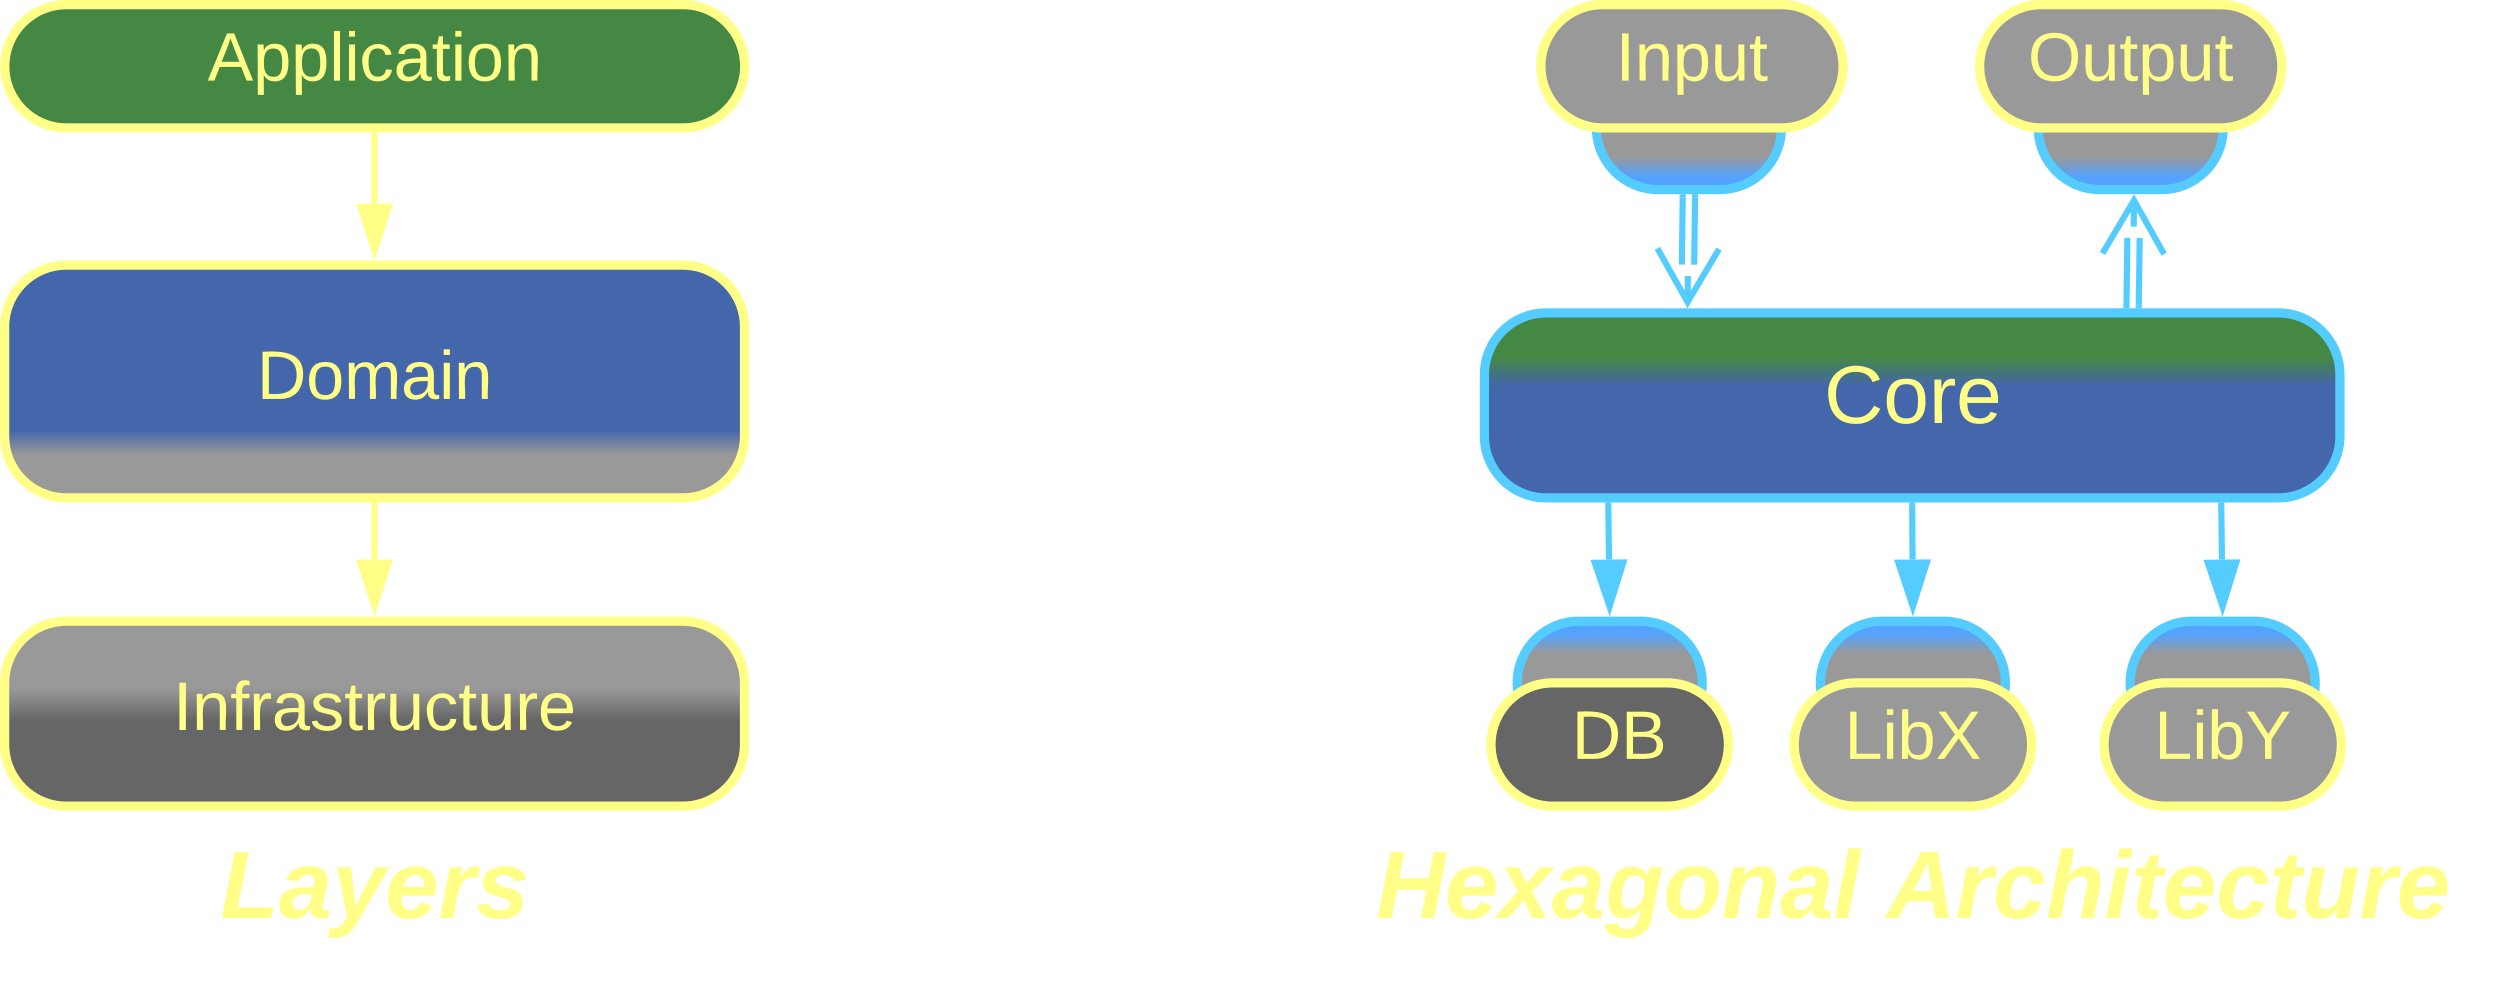
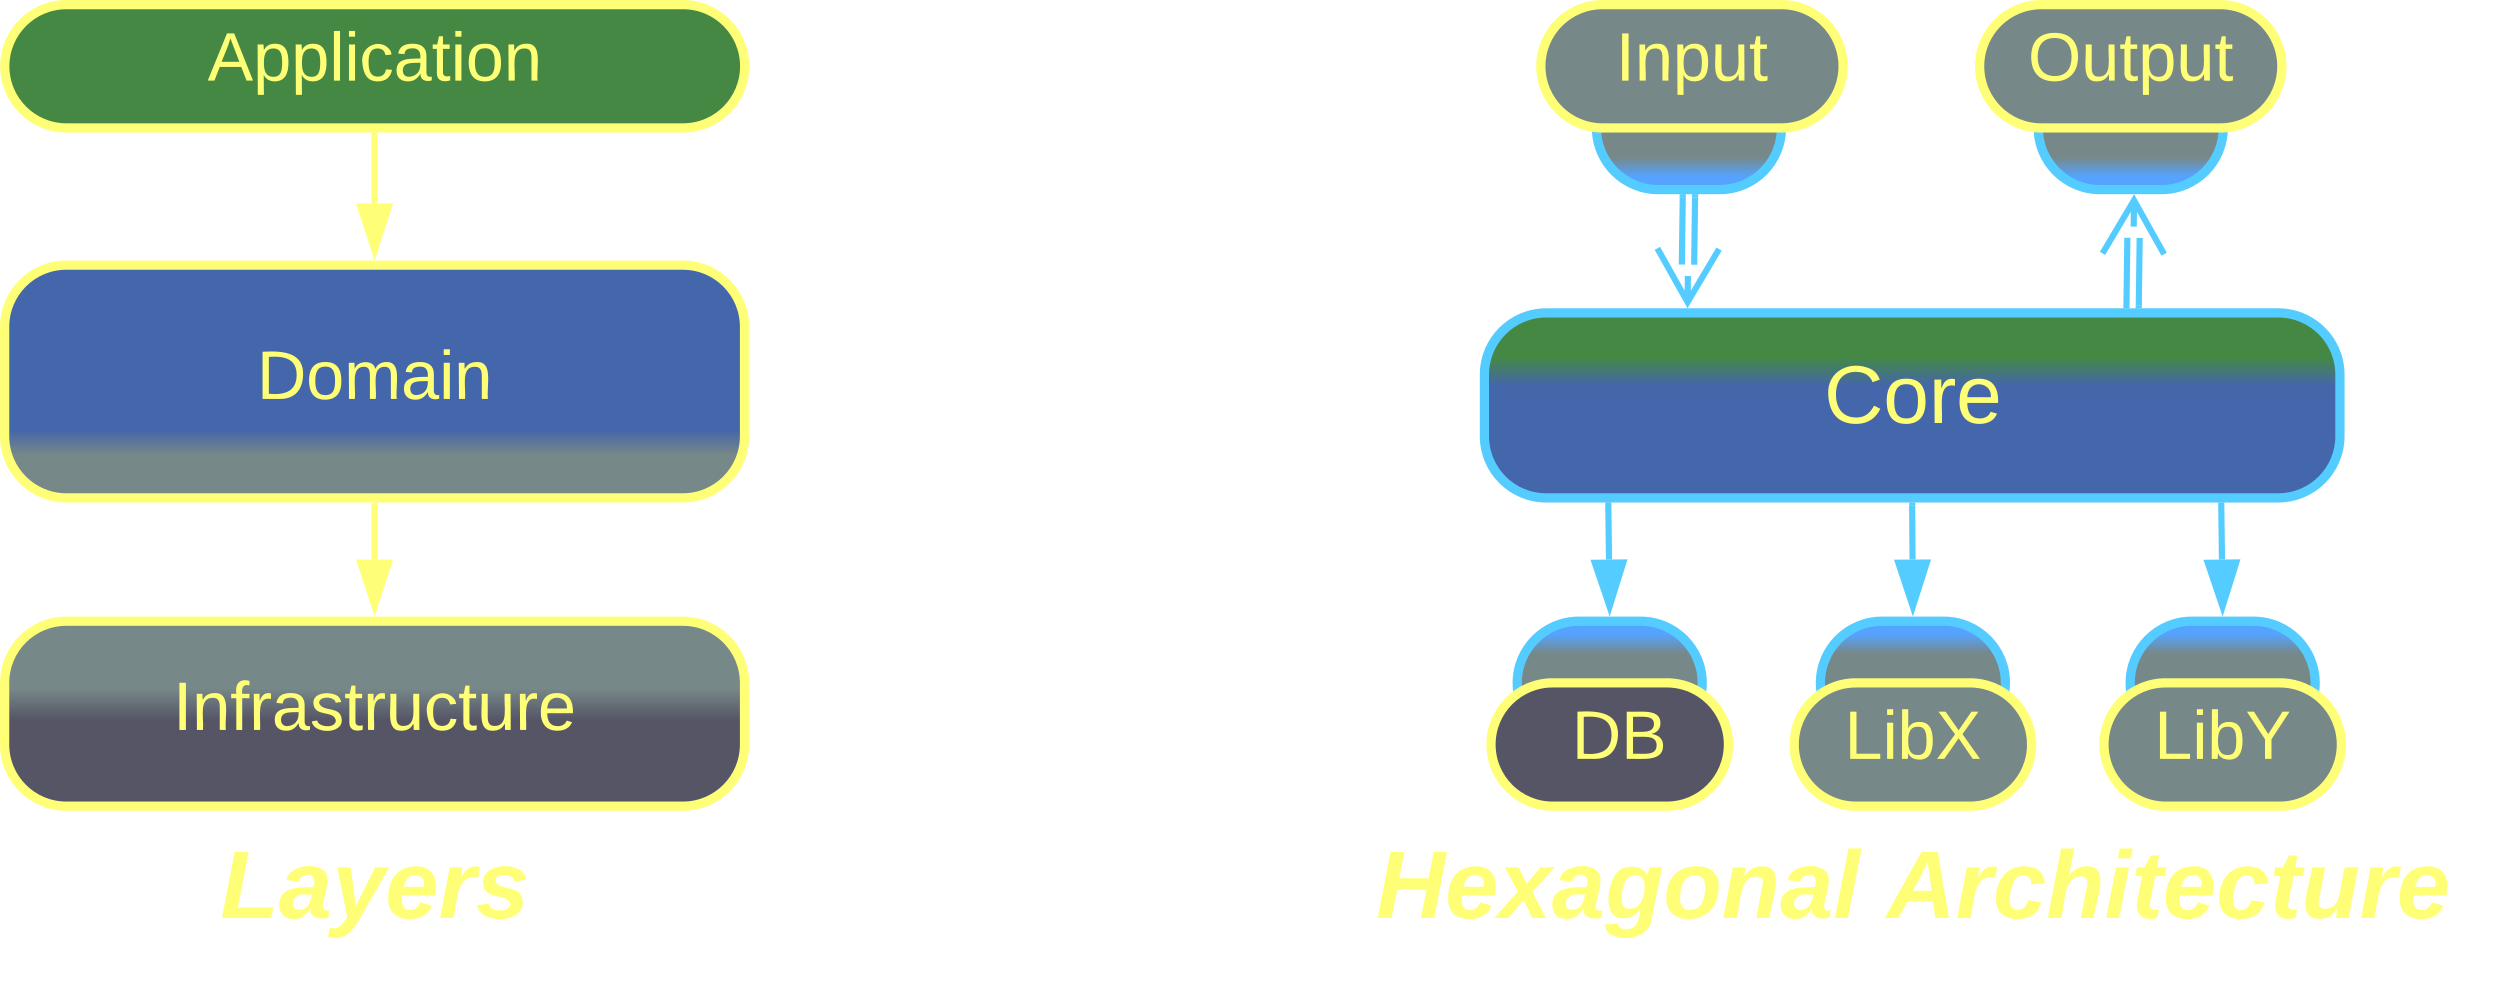
<svg xmlns="http://www.w3.org/2000/svg" xmlns:ns1="lucid" xmlns:xlink="http://www.w3.org/1999/xlink" width="810.92" height="323">
  <g transform="translate(-698.5 -398.5)" ns1:page-tab-id="0_0">
-     <path d="M700.05 666a6 6 0 0 1 6-6h228a6 6 0 0 1 6 6v48a6 6 0 0 1-6 6h-228a6 6 0 0 1-6-6z" stroke="#ff8" stroke-opacity="0" stroke-width="3" fill="#999" fill-opacity="0" />
+     <path d="M700.05 666a6 6 0 0 1 6-6h228a6 6 0 0 1 6 6v48a6 6 0 0 1-6 6h-228a6 6 0 0 1-6-6z" stroke="#ff7" stroke-opacity="0" stroke-width="3" fill="#788" fill-opacity="0" />
    <use xlink:href="#a" transform="matrix(1,0,0,1,705.0506,665) translate(64.91975 31.26389)" />
-     <path d="M700 620a20 20 0 0 1 20-20h200a20 20 0 0 1 20 20v20a20 20 0 0 1-20 20H720a20 20 0 0 1-20-20z" stroke="#ff8" stroke-width="3" fill="url(#b)" />
+     <path d="M700 620a20 20 0 0 1 20-20h200a20 20 0 0 1 20 20v20a20 20 0 0 1-20 20H720a20 20 0 0 1-20-20z" stroke="#ff7" stroke-width="3" fill="url(#b)" />
    <use xlink:href="#c" transform="matrix(1,0,0,1,705,605) translate(49.66049 30.27778)" />
-     <path d="M700 504.5a20 20 0 0 1 20-20h200a20 20 0 0 1 20 20V540a20 20 0 0 1-20 20H720a20 20 0 0 1-20-20z" stroke="#ff8" stroke-width="3" fill="url(#d)" />
+     <path d="M700 504.5a20 20 0 0 1 20-20h200a20 20 0 0 1 20 20V540a20 20 0 0 1-20 20H720a20 20 0 0 1-20-20z" stroke="#ff7" stroke-width="3" fill="url(#d)" />
    <use xlink:href="#e" transform="matrix(1,0,0,1,705,489.5) translate(76.82099 38.40278)" />
-     <path d="M700.05 420a20 20 0 0 1 20-20h200a20 20 0 0 1 20 20 20 20 0 0 1-20 20h-200a20 20 0 0 1-20-20z" stroke="#ff8" stroke-width="3" fill="#484" />
+     <path d="M700.05 420a20 20 0 0 1 20-20h200a20 20 0 0 1 20 20 20 20 0 0 1-20 20h-200a20 20 0 0 1-20-20z" stroke="#ff7" stroke-width="3" fill="#484" />
    <use xlink:href="#f" transform="matrix(1,0,0,1,705.0506,405) translate(60.7766 19.65278)" />
-     <path d="M820 580v-17.5" stroke="#ff8" stroke-width="2" fill="none" />
-     <path d="M820 595.26L815.37 581h9.26z" stroke="#ff8" stroke-width="2" fill="#ff8" />
-     <path d="M820.98 562.53H819v-1.03H821z" stroke="#ff8" stroke-width=".05" fill="#ff8" />
-     <path d="M820 464.5v-22" stroke="#ff8" stroke-width="2" fill="none" />
-     <path d="M820 479.76l-4.63-14.26h9.26z" stroke="#ff8" stroke-width="2" fill="#ff8" />
-     <path d="M820.98 442.53H819v-1.03H821z" stroke="#ff8" stroke-width=".05" fill="#ff8" />
+     <path d="M820 580v-17.5" stroke="#ff7" stroke-width="2" fill="none" />
+     <path d="M820 595.26L815.37 581h9.26z" stroke="#ff7" stroke-width="2" fill="#ff7" />
+     <path d="M820.98 562.53H819v-1.03H821z" stroke="#ff7" stroke-width=".05" fill="#ff7" />
+     <path d="M820 464.5v-22" stroke="#ff7" stroke-width="2" fill="none" />
+     <path d="M820 479.76l-4.63-14.26h9.26z" stroke="#ff7" stroke-width="2" fill="#ff7" />
+     <path d="M820.98 442.53H819v-1.03H821z" stroke="#ff7" stroke-width=".05" fill="#ff7" />
    <path d="M1180 520a20 20 0 0 1 20-20h237.5a20 20 0 0 1 20 20v20a20 20 0 0 1-20 20H1200a20 20 0 0 1-20-20z" stroke="#5cf" stroke-width="3" fill="url(#g)" />
    <use xlink:href="#h" transform="matrix(1,0,0,1,1185,505) translate(105.1852 30.70833)" />
    <path d="M1248.32 462.53l-.28 21.84M1244.33 462.47l-.3 21.84" stroke="#5cf" stroke-width="2" fill="none" />
    <path d="M1249.3 462.56l-1.95-.02v-1.04h1.96zM1245.3 462.5h-1.95v-1h1.96z" stroke="#5cf" stroke-width=".05" fill="#5cf" />
    <path d="M1256.1 479.3l-10.2 17.2-9.8-17.45m9.8 17.45l.1-8.5M1388.26 497.47l.28-21.84M1392.26 497.53l.28-21.84" stroke="#5cf" stroke-width="2" fill="none" />
    <path d="M1389.23 497.46v1.04h-1.96l.02-1.06zM1393.23 497.5v1h-1.96l.02-1z" stroke="#5cf" stroke-width=".05" fill="#5cf" />
    <path d="M1380.48 480.7l10.22-17.2 9.77 17.45m-9.77-17.45l-.1 8.5M1318.75 562.5l.12 17.5" stroke="#5cf" stroke-width="2" fill="none" />
    <path d="M1319.73 562.52h-1.95v-1.02h1.94z" stroke="#5cf" stroke-width=".05" fill="#5cf" />
    <path d="M1318.96 595.26l-4.72-14.23 9.27-.06z" stroke="#5cf" stroke-width="2" fill="#5cf" />
    <path d="M1419 561.56l.23 18.44" stroke="#5cf" stroke-width="2" fill="none" />
    <path d="M1419.97 561.58l-1.95.02v-.1h1.95z" stroke="#5cf" stroke-width=".05" fill="#5cf" />
    <path d="M1419.42 595.26l-4.8-14.2 9.26-.12z" stroke="#5cf" stroke-width="2" fill="#5cf" />
    <path d="M1220.17 561.56l.24 18.44" stroke="#5cf" stroke-width="2" fill="none" />
    <path d="M1221.15 561.58l-1.95.02v-.1h1.95z" stroke="#5cf" stroke-width=".05" fill="#5cf" />
    <path d="M1220.6 595.26l-4.82-14.2 9.27-.12z" stroke="#5cf" stroke-width="2" fill="#5cf" />
    <path d="M1190.64 620a20 20 0 0 1 20-20h20a20 20 0 0 1 20 20 20 20 0 0 1-20 20h-20a20 20 0 0 1-20-20z" stroke="#5cf" stroke-width="3" fill="url(#i)" transform="matrix(-1,1.2246467991473532e-16,-1.2246467991473532e-16,-1,2441.277,1240)" />
    <path d="M1288.98 620a20 20 0 0 1 20-20h20a20 20 0 0 1 20 20 20 20 0 0 1-20 20h-20a20 20 0 0 1-20-20z" stroke="#5cf" stroke-width="3" fill="url(#j)" transform="matrix(-1,1.2246467991473532e-16,-1.2246467991473532e-16,-1,2637.969,1240)" />
    <path d="M1389.46 620a20 20 0 0 1 20-20h20a20 20 0 0 1 20 20 20 20 0 0 1-20 20h-20a20 20 0 0 1-20-20z" stroke="#5cf" stroke-width="3" fill="url(#k)" transform="matrix(-1,1.2246467991473532e-16,-1.2246467991473532e-16,-1,2838.925,1240)" />
-     <path d="M1259.15 640a20 20 0 0 1-20 20h-37.02a20 20 0 0 1-20-20 20 20 0 0 1 20-20h37.02a20 20 0 0 1 20 20z" stroke="#ff8" stroke-width="3" fill="#666" />
+     <path d="M1259.15 640a20 20 0 0 1-20 20h-37.02a20 20 0 0 1-20-20 20 20 0 0 1 20-20h37.02a20 20 0 0 1 20 20z" stroke="#ff7" stroke-width="3" fill="#556" />
    <use xlink:href="#l" transform="matrix(1,-2.4492935982947064e-16,2.4492935982947064e-16,1,1187.132,625) translate(15.01735 19.65278)" />
    <use xlink:href="#m" transform="matrix(1,-2.4492935982947064e-16,2.4492935982947064e-16,1,1187.132,625) translate(21.19019 19.65278)" />
-     <path d="M1357.5 640a20 20 0 0 1-20 20h-37.02a20 20 0 0 1-20-20 20 20 0 0 1 20-20h37a20 20 0 0 1 20 20z" stroke="#ff8" stroke-width="3" fill="#999" />
+     <path d="M1357.5 640a20 20 0 0 1-20 20h-37.02a20 20 0 0 1-20-20 20 20 0 0 1 20-20h37a20 20 0 0 1 20 20z" stroke="#ff7" stroke-width="3" fill="#788" />
    <use xlink:href="#n" transform="matrix(1,-2.4492935982947064e-16,2.4492935982947064e-16,1,1285.478,625) translate(11.31364 19.65278)" />
-     <path d="M1457.97 640a20 20 0 0 1-20 20h-37a20 20 0 0 1-20-20 20 20 0 0 1 20-20h37a20 20 0 0 1 20 20z" stroke="#ff8" stroke-width="3" fill="#999" />
+     <path d="M1457.97 640a20 20 0 0 1-20 20h-37a20 20 0 0 1-20-20 20 20 0 0 1 20-20h37a20 20 0 0 1 20 20z" stroke="#ff7" stroke-width="3" fill="#788" />
    <use xlink:href="#o" transform="matrix(1,-2.4492935982947064e-16,2.4492935982947064e-16,1,1385.956,625) translate(11.31364 19.65278)" />
    <path d="M1216.34 440a20 20 0 0 1 20-20h20a20 20 0 0 1 20 20 20 20 0 0 1-20 20h-20a20 20 0 0 1-20-20z" stroke="#5cf" stroke-width="3" fill="url(#p)" />
    <path d="M1359.65 440a20 20 0 0 1 20-20h20a20 20 0 0 1 20 20 20 20 0 0 1-20 20h-20a20 20 0 0 1-20-20z" stroke="#5cf" stroke-width="3" fill="url(#q)" />
-     <path d="M1198.3 420a20 20 0 0 1 20-20h58.04a20 20 0 0 1 20 20 20 20 0 0 1-20 20h-58.03a20 20 0 0 1-20-20z" stroke="#ff8" stroke-width="3" fill="#999" />
+     <path d="M1198.3 420a20 20 0 0 1 20-20h58.04a20 20 0 0 1 20 20 20 20 0 0 1-20 20h-58.03a20 20 0 0 1-20-20z" stroke="#ff7" stroke-width="3" fill="#788" />
    <use xlink:href="#r" transform="matrix(1,0,0,1,1203.309,405) translate(19.31364 19.65278)" />
-     <path d="M1340.63 420a20 20 0 0 1 20-20h58.03a20 20 0 0 1 20 20 20 20 0 0 1-20 20h-58.03a20 20 0 0 1-20-20z" stroke="#ff8" stroke-width="3" fill="#999" />
+     <path d="M1340.63 420a20 20 0 0 1 20-20h58.03a20 20 0 0 1 20 20 20 20 0 0 1-20 20h-58.03a20 20 0 0 1-20-20z" stroke="#ff7" stroke-width="3" fill="#788" />
    <use xlink:href="#s" transform="matrix(1,0,0,1,1345.635,405) translate(10.67167 19.65278)" />
-     <path d="M1130.05 666a6 6 0 0 1 6-6h365.87a6 6 0 0 1 6 6v48a6 6 0 0 1-6 6h-365.87a6 6 0 0 1-6-6z" stroke="#ff8" stroke-opacity="0" stroke-width="3" fill="#999" fill-opacity="0" />
+     <path d="M1130.05 666a6 6 0 0 1 6-6h365.87a6 6 0 0 1 6 6v48a6 6 0 0 1-6 6h-365.87a6 6 0 0 1-6-6z" stroke="#ff7" stroke-opacity="0" stroke-width="3" fill="#788" fill-opacity="0" />
    <use xlink:href="#t" transform="matrix(1,0,0,1,1135.051,665) translate(9.820988 31.26389)" />
    <use xlink:href="#u" transform="matrix(1,0,0,1,1135.051,665) translate(175.4012 31.26389)" />
    <defs>
-       <path d="M6 0l48-248h52L66-40h133l-8 40H6" id="v" fill="#ff8" />
-       <path d="M166-52c-4 17 5 29 24 23l-3 27c-30 11-74 1-67-34C105-15 91 4 56 4 23 4 3-15 2-49c0-64 63-67 128-67 10-22 3-53-29-45-13 3-22 10-25 24l-46-5c5-64 156-77 153 0-1 33-11 60-17 90zM97-88c-44-9-64 57-19 57 31 0 42-28 47-57H97" id="w" fill="#ff8" />
-       <path d="M100 10C77 47 50 87-15 72l7-35c37 9 51-18 65-41L20-190h51L89-44l73-146h53" id="x" fill="#ff8" />
-       <path d="M114-194c63-2 87 48 72 110H63c-3 28 1 55 31 54 21-1 32-13 37-29l44 13C160-14 137 4 91 4 41 4 11-22 11-73c0-71 33-119 103-121zm30 77c14-47-50-61-67-22-3 6-6 13-8 22h75" id="y" fill="#ff8" />
-       <path d="M84-151c13-25 34-51 72-40l-8 41C67-170 71-64 56 0H6l36-190h47" id="z" fill="#ff8" />
-       <path d="M144-137c-1-29-70-35-71-2 16 41 103 10 103 80C176 9 79 16 32-9 18-17 9-31 4-48l44-6c3 32 80 36 82 1-15-42-103-11-103-82 0-77 157-79 161-8" id="A" fill="#ff8" />
+       <path d="M6 0l48-248h52L66-40h133l-8 40H6" id="v" fill="#ff7" />
+       <path d="M166-52c-4 17 5 29 24 23l-3 27c-30 11-74 1-67-34C105-15 91 4 56 4 23 4 3-15 2-49c0-64 63-67 128-67 10-22 3-53-29-45-13 3-22 10-25 24l-46-5c5-64 156-77 153 0-1 33-11 60-17 90zM97-88c-44-9-64 57-19 57 31 0 42-28 47-57H97" id="w" fill="#ff7" />
+       <path d="M100 10C77 47 50 87-15 72l7-35c37 9 51-18 65-41L20-190h51L89-44l73-146h53" id="x" fill="#ff7" />
+       <path d="M114-194c63-2 87 48 72 110H63c-3 28 1 55 31 54 21-1 32-13 37-29l44 13C160-14 137 4 91 4 41 4 11-22 11-73c0-71 33-119 103-121zm30 77c14-47-50-61-67-22-3 6-6 13-8 22h75" id="y" fill="#ff7" />
+       <path d="M84-151c13-25 34-51 72-40l-8 41C67-170 71-64 56 0H6l36-190h47" id="z" fill="#ff7" />
+       <path d="M144-137c-1-29-70-35-71-2 16 41 103 10 103 80C176 9 79 16 32-9 18-17 9-31 4-48l44-6c3 32 80 36 82 1-15-42-103-11-103-82 0-77 157-79 161-8" id="A" fill="#ff7" />
      <g id="a">
        <use transform="matrix(0.08641975,0,0,0.08641975,0,0)" xlink:href="#v" />
        <use transform="matrix(0.08641975,0,0,0.08641975,18.92593,0)" xlink:href="#w" />
        <use transform="matrix(0.08641975,0,0,0.08641975,36.20988,0)" xlink:href="#x" />
        <use transform="matrix(0.08641975,0,0,0.08641975,53.49383,0)" xlink:href="#y" />
        <use transform="matrix(0.08641975,0,0,0.08641975,70.77778,0)" xlink:href="#z" />
        <use transform="matrix(0.08641975,0,0,0.08641975,82.87654,0)" xlink:href="#A" />
      </g>
      <linearGradient gradientUnits="userSpaceOnUse" id="b" x1="700" y1="600" x2="700" y2="660">
-         <stop offset="36.34%" stop-color="#999" />
-         <stop offset="53.33%" stop-color="#666" />
-       </linearGradient>
-       <path d="M33 0v-248h34V0H33" id="B" fill="#ff8" />
-       <path d="M117-194c89-4 53 116 60 194h-32v-121c0-31-8-49-39-48C34-167 62-67 57 0H25l-1-190h30c1 10-1 24 2 32 11-22 29-35 61-36" id="C" fill="#ff8" />
-       <path d="M101-234c-31-9-42 10-38 44h38v23H63V0H32v-167H5v-23h27c-7-52 17-82 69-68v24" id="D" fill="#ff8" />
-       <path d="M114-163C36-179 61-72 57 0H25l-1-190h30c1 12-1 29 2 39 6-27 23-49 58-41v29" id="E" fill="#ff8" />
-       <path d="M141-36C126-15 110 5 73 4 37 3 15-17 15-53c-1-64 63-63 125-63 3-35-9-54-41-54-24 1-41 7-42 31l-33-3c5-37 33-52 76-52 45 0 72 20 72 64v82c-1 20 7 32 28 27v20c-31 9-61-2-59-35zM48-53c0 20 12 33 32 33 41-3 63-29 60-74-43 2-92-5-92 41" id="F" fill="#ff8" />
-       <path d="M135-143c-3-34-86-38-87 0 15 53 115 12 119 90S17 21 10-45l28-5c4 36 97 45 98 0-10-56-113-15-118-90-4-57 82-63 122-42 12 7 21 19 24 35" id="G" fill="#ff8" />
-       <path d="M59-47c-2 24 18 29 38 22v24C64 9 27 4 27-40v-127H5v-23h24l9-43h21v43h35v23H59v120" id="H" fill="#ff8" />
-       <path d="M84 4C-5 8 30-112 23-190h32v120c0 31 7 50 39 49 72-2 45-101 50-169h31l1 190h-30c-1-10 1-25-2-33-11 22-28 36-60 37" id="I" fill="#ff8" />
-       <path d="M96-169c-40 0-48 33-48 73s9 75 48 75c24 0 41-14 43-38l32 2c-6 37-31 61-74 61-59 0-76-41-82-99-10-93 101-131 147-64 4 7 5 14 7 22l-32 3c-4-21-16-35-41-35" id="J" fill="#ff8" />
-       <path d="M100-194c63 0 86 42 84 106H49c0 40 14 67 53 68 26 1 43-12 49-29l28 8c-11 28-37 45-77 45C44 4 14-33 15-96c1-61 26-98 85-98zm52 81c6-60-76-77-97-28-3 7-6 17-6 28h103" id="K" fill="#ff8" />
+         <stop offset="36.34%" stop-color="#788" />
+         <stop offset="53.33%" stop-color="#556" />
+       </linearGradient>
+       <path d="M33 0v-248h34V0H33" id="B" fill="#ff7" />
+       <path d="M117-194c89-4 53 116 60 194h-32v-121c0-31-8-49-39-48C34-167 62-67 57 0H25l-1-190h30c1 10-1 24 2 32 11-22 29-35 61-36" id="C" fill="#ff7" />
+       <path d="M101-234c-31-9-42 10-38 44h38v23H63V0H32v-167H5v-23h27c-7-52 17-82 69-68v24" id="D" fill="#ff7" />
+       <path d="M114-163C36-179 61-72 57 0H25l-1-190h30c1 12-1 29 2 39 6-27 23-49 58-41v29" id="E" fill="#ff7" />
+       <path d="M141-36C126-15 110 5 73 4 37 3 15-17 15-53c-1-64 63-63 125-63 3-35-9-54-41-54-24 1-41 7-42 31l-33-3c5-37 33-52 76-52 45 0 72 20 72 64v82c-1 20 7 32 28 27v20c-31 9-61-2-59-35zM48-53c0 20 12 33 32 33 41-3 63-29 60-74-43 2-92-5-92 41" id="F" fill="#ff7" />
+       <path d="M135-143c-3-34-86-38-87 0 15 53 115 12 119 90S17 21 10-45l28-5c4 36 97 45 98 0-10-56-113-15-118-90-4-57 82-63 122-42 12 7 21 19 24 35" id="G" fill="#ff7" />
+       <path d="M59-47c-2 24 18 29 38 22v24C64 9 27 4 27-40v-127H5v-23h24l9-43h21v43h35v23H59v120" id="H" fill="#ff7" />
+       <path d="M84 4C-5 8 30-112 23-190h32v120c0 31 7 50 39 49 72-2 45-101 50-169h31l1 190h-30c-1-10 1-25-2-33-11 22-28 36-60 37" id="I" fill="#ff7" />
+       <path d="M96-169c-40 0-48 33-48 73s9 75 48 75c24 0 41-14 43-38l32 2c-6 37-31 61-74 61-59 0-76-41-82-99-10-93 101-131 147-64 4 7 5 14 7 22l-32 3c-4-21-16-35-41-35" id="J" fill="#ff7" />
+       <path d="M100-194c63 0 86 42 84 106H49c0 40 14 67 53 68 26 1 43-12 49-29l28 8c-11 28-37 45-77 45C44 4 14-33 15-96c1-61 26-98 85-98zm52 81c6-60-76-77-97-28-3 7-6 17-6 28h103" id="K" fill="#ff7" />
      <g id="c">
        <use transform="matrix(0.0617284,0,0,0.0617284,0,0)" xlink:href="#B" />
        <use transform="matrix(0.0617284,0,0,0.0617284,6.17284,0)" xlink:href="#C" />
        <use transform="matrix(0.0617284,0,0,0.0617284,18.51852,0)" xlink:href="#D" />
        <use transform="matrix(0.0617284,0,0,0.0617284,24.69136,0)" xlink:href="#E" />
        <use transform="matrix(0.0617284,0,0,0.0617284,32.03704,0)" xlink:href="#F" />
        <use transform="matrix(0.0617284,0,0,0.0617284,44.38272,0)" xlink:href="#G" />
        <use transform="matrix(0.0617284,0,0,0.0617284,55.49383,0)" xlink:href="#H" />
        <use transform="matrix(0.0617284,0,0,0.0617284,61.66667,0)" xlink:href="#E" />
        <use transform="matrix(0.0617284,0,0,0.0617284,69.01235,0)" xlink:href="#I" />
        <use transform="matrix(0.0617284,0,0,0.0617284,81.35802,0)" xlink:href="#J" />
        <use transform="matrix(0.0617284,0,0,0.0617284,92.46914,0)" xlink:href="#H" />
        <use transform="matrix(0.0617284,0,0,0.0617284,98.64198,0)" xlink:href="#I" />
        <use transform="matrix(0.0617284,0,0,0.0617284,110.9877,0)" xlink:href="#E" />
        <use transform="matrix(0.0617284,0,0,0.0617284,118.3333,0)" xlink:href="#K" />
      </g>
      <linearGradient gradientUnits="userSpaceOnUse" id="d" x1="700" y1="560" x2="700" y2="484.5">
-         <stop offset="18.48%" stop-color="#999" />
+         <stop offset="18.48%" stop-color="#788" />
        <stop offset="29.03%" stop-color="#46a" />
      </linearGradient>
-       <path d="M30-248c118-7 216 8 213 122C240-48 200 0 122 0H30v-248zM63-27c89 8 146-16 146-99s-60-101-146-95v194" id="L" fill="#ff8" />
-       <path d="M100-194c62-1 85 37 85 99 1 63-27 99-86 99S16-35 15-95c0-66 28-99 85-99zM99-20c44 1 53-31 53-75 0-43-8-75-51-75s-53 32-53 75 10 74 51 75" id="M" fill="#ff8" />
-       <path d="M210-169c-67 3-38 105-44 169h-31v-121c0-29-5-50-35-48C34-165 62-65 56 0H25l-1-190h30c1 10-1 24 2 32 10-44 99-50 107 0 11-21 27-35 58-36 85-2 47 119 55 194h-31v-121c0-29-5-49-35-48" id="N" fill="#ff8" />
-       <path d="M24-231v-30h32v30H24zM24 0v-190h32V0H24" id="O" fill="#ff8" />
+       <path d="M30-248c118-7 216 8 213 122C240-48 200 0 122 0H30v-248zM63-27c89 8 146-16 146-99s-60-101-146-95v194" id="L" fill="#ff7" />
+       <path d="M100-194c62-1 85 37 85 99 1 63-27 99-86 99S16-35 15-95c0-66 28-99 85-99zM99-20c44 1 53-31 53-75 0-43-8-75-51-75s-53 32-53 75 10 74 51 75" id="M" fill="#ff7" />
+       <path d="M210-169c-67 3-38 105-44 169h-31v-121c0-29-5-50-35-48C34-165 62-65 56 0H25l-1-190h30c1 10-1 24 2 32 10-44 99-50 107 0 11-21 27-35 58-36 85-2 47 119 55 194h-31v-121c0-29-5-49-35-48" id="N" fill="#ff7" />
+       <path d="M24-231v-30h32v30H24zM24 0v-190h32V0H24" id="O" fill="#ff7" />
      <g id="e">
        <use transform="matrix(0.0617284,0,0,0.0617284,0,0)" xlink:href="#L" />
        <use transform="matrix(0.0617284,0,0,0.0617284,15.98765,0)" xlink:href="#M" />
        <use transform="matrix(0.0617284,0,0,0.0617284,28.33333,0)" xlink:href="#N" />
        <use transform="matrix(0.0617284,0,0,0.0617284,46.79012,0)" xlink:href="#F" />
        <use transform="matrix(0.0617284,0,0,0.0617284,59.1358,0)" xlink:href="#O" />
        <use transform="matrix(0.0617284,0,0,0.0617284,64.01235,0)" xlink:href="#C" />
      </g>
-       <path d="M205 0l-28-72H64L36 0H1l101-248h38L239 0h-34zm-38-99l-47-123c-12 45-31 82-46 123h93" id="P" fill="#ff8" />
-       <path d="M115-194c55 1 70 41 70 98S169 2 115 4C84 4 66-9 55-30l1 105H24l-1-265h31l2 30c10-21 28-34 59-34zm-8 174c40 0 45-34 45-75s-6-73-45-74c-42 0-51 32-51 76 0 43 10 73 51 73" id="Q" fill="#ff8" />
-       <path d="M24 0v-261h32V0H24" id="R" fill="#ff8" />
+       <path d="M205 0l-28-72H64L36 0H1l101-248h38L239 0h-34zm-38-99l-47-123c-12 45-31 82-46 123h93" id="P" fill="#ff7" />
+       <path d="M115-194c55 1 70 41 70 98S169 2 115 4C84 4 66-9 55-30l1 105H24l-1-265h31l2 30c10-21 28-34 59-34zm-8 174c40 0 45-34 45-75s-6-73-45-74c-42 0-51 32-51 76 0 43 10 73 51 73" id="Q" fill="#ff7" />
+       <path d="M24 0v-261h32V0H24" id="R" fill="#ff7" />
      <g id="f">
        <use transform="matrix(0.0617284,0,0,0.0617284,0,0)" xlink:href="#P" />
        <use transform="matrix(0.0617284,0,0,0.0617284,14.81481,0)" xlink:href="#Q" />
        <use transform="matrix(0.0617284,0,0,0.0617284,27.16049,0)" xlink:href="#Q" />
        <use transform="matrix(0.0617284,0,0,0.0617284,39.50617,0)" xlink:href="#R" />
        <use transform="matrix(0.0617284,0,0,0.0617284,44.38272,0)" xlink:href="#O" />
        <use transform="matrix(0.0617284,0,0,0.0617284,49.25926,0)" xlink:href="#J" />
        <use transform="matrix(0.0617284,0,0,0.0617284,60.37037,0)" xlink:href="#F" />
        <use transform="matrix(0.0617284,0,0,0.0617284,72.71605,0)" xlink:href="#H" />
        <use transform="matrix(0.0617284,0,0,0.0617284,78.88889,0)" xlink:href="#O" />
        <use transform="matrix(0.0617284,0,0,0.0617284,83.76543,0)" xlink:href="#M" />
        <use transform="matrix(0.0617284,0,0,0.0617284,96.11111,0)" xlink:href="#C" />
      </g>
      <linearGradient gradientUnits="userSpaceOnUse" id="g" x1="1180" y1="500" x2="1180" y2="560">
        <stop offset="23.91%" stop-color="#484" />
        <stop offset="39.49%" stop-color="#46a" />
      </linearGradient>
-       <path d="M212-179c-10-28-35-45-73-45-59 0-87 40-87 99 0 60 29 101 89 101 43 0 62-24 78-52l27 14C228-24 195 4 139 4 59 4 22-46 18-125c-6-104 99-153 187-111 19 9 31 26 39 46" id="S" fill="#ff8" />
+       <path d="M212-179c-10-28-35-45-73-45-59 0-87 40-87 99 0 60 29 101 89 101 43 0 62-24 78-52l27 14C228-24 195 4 139 4 59 4 22-46 18-125c-6-104 99-153 187-111 19 9 31 26 39 46" id="S" fill="#ff7" />
      <g id="h">
        <use transform="matrix(0.07407407,0,0,0.07407407,0,0)" xlink:href="#S" />
        <use transform="matrix(0.07407407,0,0,0.07407407,19.18519,0)" xlink:href="#M" />
        <use transform="matrix(0.07407407,0,0,0.07407407,34,0)" xlink:href="#E" />
        <use transform="matrix(0.07407407,0,0,0.07407407,42.81481,0)" xlink:href="#K" />
      </g>
      <linearGradient gradientUnits="userSpaceOnUse" id="i" x1="1190.64" y1="600" x2="1190.64" y2="640">
-         <stop offset="73.57%" stop-color="#999" />
+         <stop offset="73.57%" stop-color="#788" />
        <stop offset="89.29%" stop-color="#55a3fe" />
      </linearGradient>
      <linearGradient gradientUnits="userSpaceOnUse" id="j" x1="1288.98" y1="600" x2="1288.98" y2="640">
-         <stop offset="73.57%" stop-color="#999" />
+         <stop offset="73.57%" stop-color="#788" />
        <stop offset="89.29%" stop-color="#55a3fe" />
      </linearGradient>
      <linearGradient gradientUnits="userSpaceOnUse" id="k" x1="1389.46" y1="600" x2="1389.46" y2="640">
-         <stop offset="73.57%" stop-color="#999" />
-         <stop offset="89.29%" stop-color="#55a3fe" />
-       </linearGradient>
-       <path d="M160-131c35 5 61 23 61 61C221 17 115-2 30 0v-248c76 3 177-17 177 60 0 33-19 50-47 57zm-97-11c50-1 110 9 110-42 0-47-63-36-110-37v79zm0 115c55-2 124 14 124-45 0-56-70-42-124-44v89" id="T" fill="#ff8" />
+         <stop offset="73.57%" stop-color="#788" />
+         <stop offset="89.29%" stop-color="#55a3fe" />
+       </linearGradient>
+       <path d="M160-131c35 5 61 23 61 61C221 17 115-2 30 0v-248c76 3 177-17 177 60 0 33-19 50-47 57zm-97-11c50-1 110 9 110-42 0-47-63-36-110-37v79zm0 115c55-2 124 14 124-45 0-56-70-42-124-44v89" id="T" fill="#ff7" />
      <g id="m">
        <use transform="matrix(0.0617284,0,0,0.0617284,0,0)" xlink:href="#L" />
        <use transform="matrix(0.0617284,0,0,0.0617284,15.98765,0)" xlink:href="#T" />
      </g>
-       <path d="M30 0v-248h33v221h125V0H30" id="U" fill="#ff8" />
-       <path d="M115-194c53 0 69 39 70 98 0 66-23 100-70 100C84 3 66-7 56-30L54 0H23l1-261h32v101c10-23 28-34 59-34zm-8 174c40 0 45-34 45-75 0-40-5-75-45-74-42 0-51 32-51 76 0 43 10 73 51 73" id="V" fill="#ff8" />
-       <path d="M195 0l-74-108L45 0H8l94-129-87-119h37l69 98 67-98h37l-84 118L233 0h-38" id="W" fill="#ff8" />
+       <path d="M30 0v-248h33v221h125V0H30" id="U" fill="#ff7" />
+       <path d="M115-194c53 0 69 39 70 98 0 66-23 100-70 100C84 3 66-7 56-30L54 0H23l1-261h32v101c10-23 28-34 59-34zm-8 174c40 0 45-34 45-75 0-40-5-75-45-74-42 0-51 32-51 76 0 43 10 73 51 73" id="V" fill="#ff7" />
+       <path d="M195 0l-74-108L45 0H8l94-129-87-119h37l69 98 67-98h37l-84 118L233 0h-38" id="W" fill="#ff7" />
      <g id="n">
        <use transform="matrix(0.0617284,0,0,0.0617284,0,0)" xlink:href="#U" />
        <use transform="matrix(0.0617284,0,0,0.0617284,12.34568,0)" xlink:href="#O" />
        <use transform="matrix(0.0617284,0,0,0.0617284,17.22222,0)" xlink:href="#V" />
        <use transform="matrix(0.0617284,0,0,0.0617284,29.5679,0)" xlink:href="#W" />
      </g>
-       <path d="M137-103V0h-34v-103L8-248h37l75 118 75-118h37" id="X" fill="#ff8" />
+       <path d="M137-103V0h-34v-103L8-248h37l75 118 75-118h37" id="X" fill="#ff7" />
      <g id="o">
        <use transform="matrix(0.0617284,0,0,0.0617284,0,0)" xlink:href="#U" />
        <use transform="matrix(0.0617284,0,0,0.0617284,12.34568,0)" xlink:href="#O" />
        <use transform="matrix(0.0617284,0,0,0.0617284,17.22222,0)" xlink:href="#V" />
        <use transform="matrix(0.0617284,0,0,0.0617284,29.5679,0)" xlink:href="#X" />
      </g>
      <linearGradient gradientUnits="userSpaceOnUse" id="p" x1="1216.34" y1="420" x2="1216.34" y2="460">
-         <stop offset="73.57%" stop-color="#999" />
+         <stop offset="73.57%" stop-color="#788" />
        <stop offset="89.29%" stop-color="#55a3fe" />
      </linearGradient>
      <linearGradient gradientUnits="userSpaceOnUse" id="q" x1="1359.65" y1="420" x2="1359.65" y2="460">
-         <stop offset="73.57%" stop-color="#999" />
+         <stop offset="73.57%" stop-color="#788" />
        <stop offset="89.29%" stop-color="#55a3fe" />
      </linearGradient>
      <g id="r">
        <use transform="matrix(0.0617284,0,0,0.0617284,0,0)" xlink:href="#B" />
        <use transform="matrix(0.0617284,0,0,0.0617284,6.17284,0)" xlink:href="#C" />
        <use transform="matrix(0.0617284,0,0,0.0617284,18.51852,0)" xlink:href="#Q" />
        <use transform="matrix(0.0617284,0,0,0.0617284,30.8642,0)" xlink:href="#I" />
        <use transform="matrix(0.0617284,0,0,0.0617284,43.20988,0)" xlink:href="#H" />
      </g>
-       <path d="M140-251c81 0 123 46 123 126C263-46 219 4 140 4 59 4 17-45 17-125s42-126 123-126zm0 227c63 0 89-41 89-101s-29-99-89-99c-61 0-89 39-89 99S79-25 140-24" id="Y" fill="#ff8" />
+       <path d="M140-251c81 0 123 46 123 126C263-46 219 4 140 4 59 4 17-45 17-125s42-126 123-126zm0 227c63 0 89-41 89-101s-29-99-89-99c-61 0-89 39-89 99S79-25 140-24" id="Y" fill="#ff7" />
      <g id="s">
        <use transform="matrix(0.0617284,0,0,0.0617284,0,0)" xlink:href="#Y" />
        <use transform="matrix(0.0617284,0,0,0.0617284,17.28395,0)" xlink:href="#I" />
        <use transform="matrix(0.0617284,0,0,0.0617284,29.62963,0)" xlink:href="#H" />
        <use transform="matrix(0.0617284,0,0,0.0617284,35.80247,0)" xlink:href="#Q" />
        <use transform="matrix(0.0617284,0,0,0.0617284,48.14815,0)" xlink:href="#I" />
        <use transform="matrix(0.0617284,0,0,0.0617284,60.49383,0)" xlink:href="#H" />
      </g>
-       <path d="M168 0l21-106H79L58 0H6l48-248h52l-19 99h110l19-99h50L218 0h-50" id="Z" fill="#ff8" />
-       <path d="M127 0L95-67 37 0h-53l89-99-49-91h52l30 61 52-61h54l-85 92 52 98h-52" id="aa" fill="#ff8" />
-       <path d="M45-171c29-32 103-29 114 14 2-11 5-23 8-33h47L176-2c-3 70-92 96-155 64C9 56 1 42-1 25l50-5c2 28 48 27 63 11 13-13 20-45 21-66-13 20-30 35-62 36-87 3-60-134-26-172zM94-35c41-3 55-43 55-86 0-24-12-39-35-39-43 0-51 48-51 90 0 22 9 37 31 35" id="ab" fill="#ff8" />
-       <path d="M124-194c51 0 84 22 84 74C207-44 167 4 94 4 43 4 11-23 11-74c0-74 41-120 113-120zM99-30c46 0 58-42 58-86 0-27-11-44-37-44-44 0-55 40-57 84-1 27 10 45 36 46" id="ac" fill="#ff8" />
-       <path d="M151-194c95 0 34 128 28 194h-49l25-134c0-29-45-25-59-9C67-111 69-48 56 0H6l36-190h47l-4 32c15-20 33-36 66-36" id="ad" fill="#ff8" />
-       <path d="M6 0l51-261h49L55 0H6" id="ae" fill="#ff8" />
+       <path d="M168 0l21-106H79L58 0H6l48-248h52l-19 99h110l19-99h50L218 0h-50" id="Z" fill="#ff7" />
+       <path d="M127 0L95-67 37 0h-53l89-99-49-91h52l30 61 52-61h54l-85 92 52 98h-52" id="aa" fill="#ff7" />
+       <path d="M45-171c29-32 103-29 114 14 2-11 5-23 8-33h47L176-2c-3 70-92 96-155 64C9 56 1 42-1 25l50-5c2 28 48 27 63 11 13-13 20-45 21-66-13 20-30 35-62 36-87 3-60-134-26-172zM94-35c41-3 55-43 55-86 0-24-12-39-35-39-43 0-51 48-51 90 0 22 9 37 31 35" id="ab" fill="#ff7" />
+       <path d="M124-194c51 0 84 22 84 74C207-44 167 4 94 4 43 4 11-23 11-74c0-74 41-120 113-120zM99-30c46 0 58-42 58-86 0-27-11-44-37-44-44 0-55 40-57 84-1 27 10 45 36 46" id="ac" fill="#ff7" />
+       <path d="M151-194c95 0 34 128 28 194h-49l25-134c0-29-45-25-59-9C67-111 69-48 56 0H6l36-190h47l-4 32c15-20 33-36 66-36" id="ad" fill="#ff7" />
+       <path d="M6 0l51-261h49L55 0H6" id="ae" fill="#ff7" />
      <g id="t">
        <use transform="matrix(0.08641975,0,0,0.08641975,0,0)" xlink:href="#Z" />
        <use transform="matrix(0.08641975,0,0,0.08641975,22.38272,0)" xlink:href="#y" />
        <use transform="matrix(0.08641975,0,0,0.08641975,39.66667,0)" xlink:href="#aa" />
        <use transform="matrix(0.08641975,0,0,0.08641975,56.95062,0)" xlink:href="#w" />
        <use transform="matrix(0.08641975,0,0,0.08641975,74.23457,0)" xlink:href="#ab" />
        <use transform="matrix(0.08641975,0,0,0.08641975,93.16049,0)" xlink:href="#ac" />
        <use transform="matrix(0.08641975,0,0,0.08641975,112.0864,0)" xlink:href="#ad" />
        <use transform="matrix(0.08641975,0,0,0.08641975,131.0123,0)" xlink:href="#w" />
        <use transform="matrix(0.08641975,0,0,0.08641975,148.2963,0)" xlink:href="#ae" />
      </g>
-       <path d="M183 0l-10-63H79L44 0H-7l138-248h61L234 0h-51zm-14-102l-15-108c-16 38-36 73-55 108h70" id="af" fill="#ff8" />
-       <path d="M67-101c-8 29-7 73 27 71 23-2 32-16 39-37l48 9C170-19 141 4 91 4 36 4 7-28 12-86c6-75 61-124 140-103 26 7 40 29 43 59l-50 4c-1-20-9-34-29-34-35 0-41 29-49 59" id="ag" fill="#ff8" />
-       <path d="M150-105c8-23 8-54-22-51-68 7-54 98-72 156H6l50-261h50L85-158c15-20 33-36 66-36 95 0 34 128 28 194h-49" id="ah" fill="#ff8" />
-       <path d="M50-224l7-37h49l-7 37H50zM6 0l37-190h49L55 0H6" id="ai" fill="#ff8" />
-       <path d="M72-63c-8 23 5 39 32 30L98-1C54 14 12-6 23-64l18-93H15l7-33h28l24-45h31l-8 45h35l-6 33H90" id="aj" fill="#ff8" />
-       <path d="M69 3c-96 0-34-126-28-193h49L65-57c6 42 62 18 71-6 14-38 17-86 28-127h50L178 0h-47c0-11 4-26 3-33-14 20-30 37-65 36" id="ak" fill="#ff8" />
+       <path d="M183 0l-10-63H79L44 0H-7l138-248h61L234 0h-51zm-14-102l-15-108c-16 38-36 73-55 108h70" id="af" fill="#ff7" />
+       <path d="M67-101c-8 29-7 73 27 71 23-2 32-16 39-37l48 9C170-19 141 4 91 4 36 4 7-28 12-86c6-75 61-124 140-103 26 7 40 29 43 59l-50 4c-1-20-9-34-29-34-35 0-41 29-49 59" id="ag" fill="#ff7" />
+       <path d="M150-105c8-23 8-54-22-51-68 7-54 98-72 156H6l50-261h50L85-158c15-20 33-36 66-36 95 0 34 128 28 194h-49" id="ah" fill="#ff7" />
+       <path d="M50-224l7-37h49l-7 37H50zM6 0l37-190h49L55 0H6" id="ai" fill="#ff7" />
+       <path d="M72-63c-8 23 5 39 32 30L98-1C54 14 12-6 23-64l18-93H15l7-33h28l24-45h31l-8 45h35l-6 33H90" id="aj" fill="#ff7" />
+       <path d="M69 3c-96 0-34-126-28-193h49L65-57c6 42 62 18 71-6 14-38 17-86 28-127h50L178 0h-47c0-11 4-26 3-33-14 20-30 37-65 36" id="ak" fill="#ff7" />
      <g id="u">
        <use transform="matrix(0.08641975,0,0,0.08641975,0,0)" xlink:href="#af" />
        <use transform="matrix(0.08641975,0,0,0.08641975,22.38272,0)" xlink:href="#z" />
        <use transform="matrix(0.08641975,0,0,0.08641975,34.48148,0)" xlink:href="#ag" />
        <use transform="matrix(0.08641975,0,0,0.08641975,51.76543,0)" xlink:href="#ah" />
        <use transform="matrix(0.08641975,0,0,0.08641975,70.69136,0)" xlink:href="#ai" />
        <use transform="matrix(0.08641975,0,0,0.08641975,79.33333,0)" xlink:href="#aj" />
        <use transform="matrix(0.08641975,0,0,0.08641975,89.61728,0)" xlink:href="#y" />
        <use transform="matrix(0.08641975,0,0,0.08641975,106.9012,0)" xlink:href="#ag" />
        <use transform="matrix(0.08641975,0,0,0.08641975,124.1852,0)" xlink:href="#aj" />
        <use transform="matrix(0.08641975,0,0,0.08641975,134.4691,0)" xlink:href="#ak" />
        <use transform="matrix(0.08641975,0,0,0.08641975,153.3951,0)" xlink:href="#z" />
        <use transform="matrix(0.08641975,0,0,0.08641975,165.4938,0)" xlink:href="#y" />
      </g>
    </defs>
  </g>
</svg>
